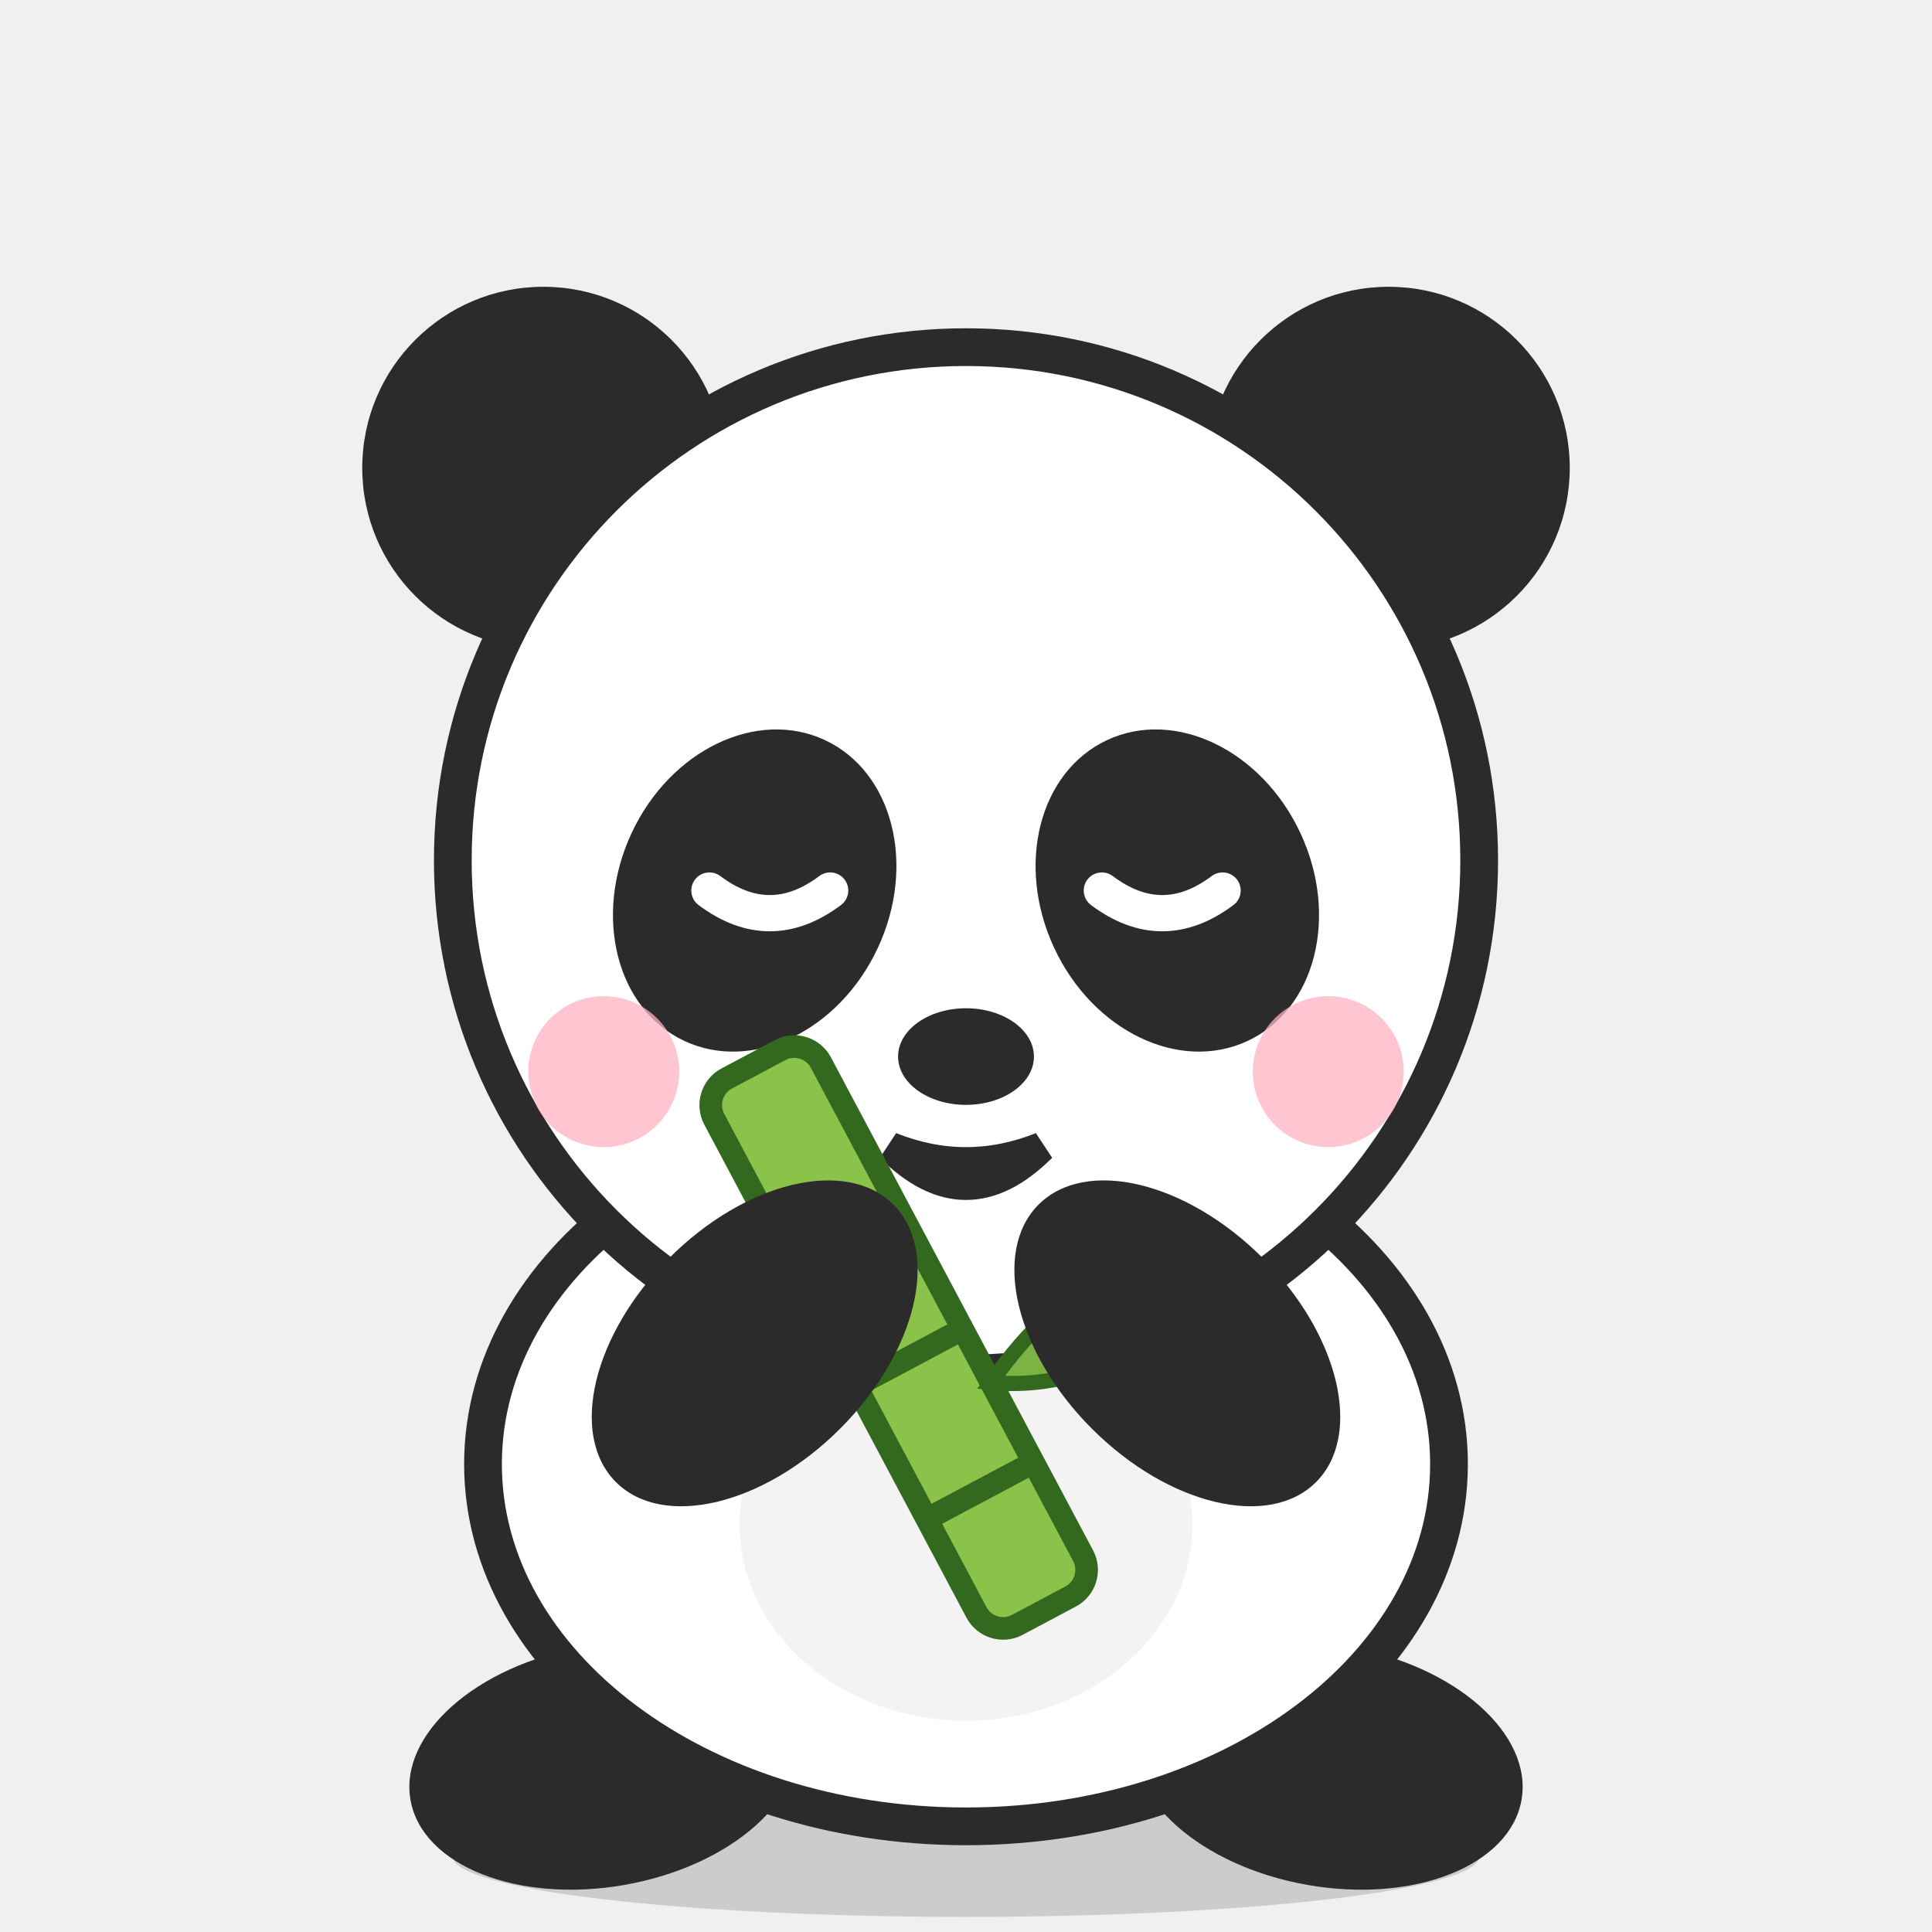
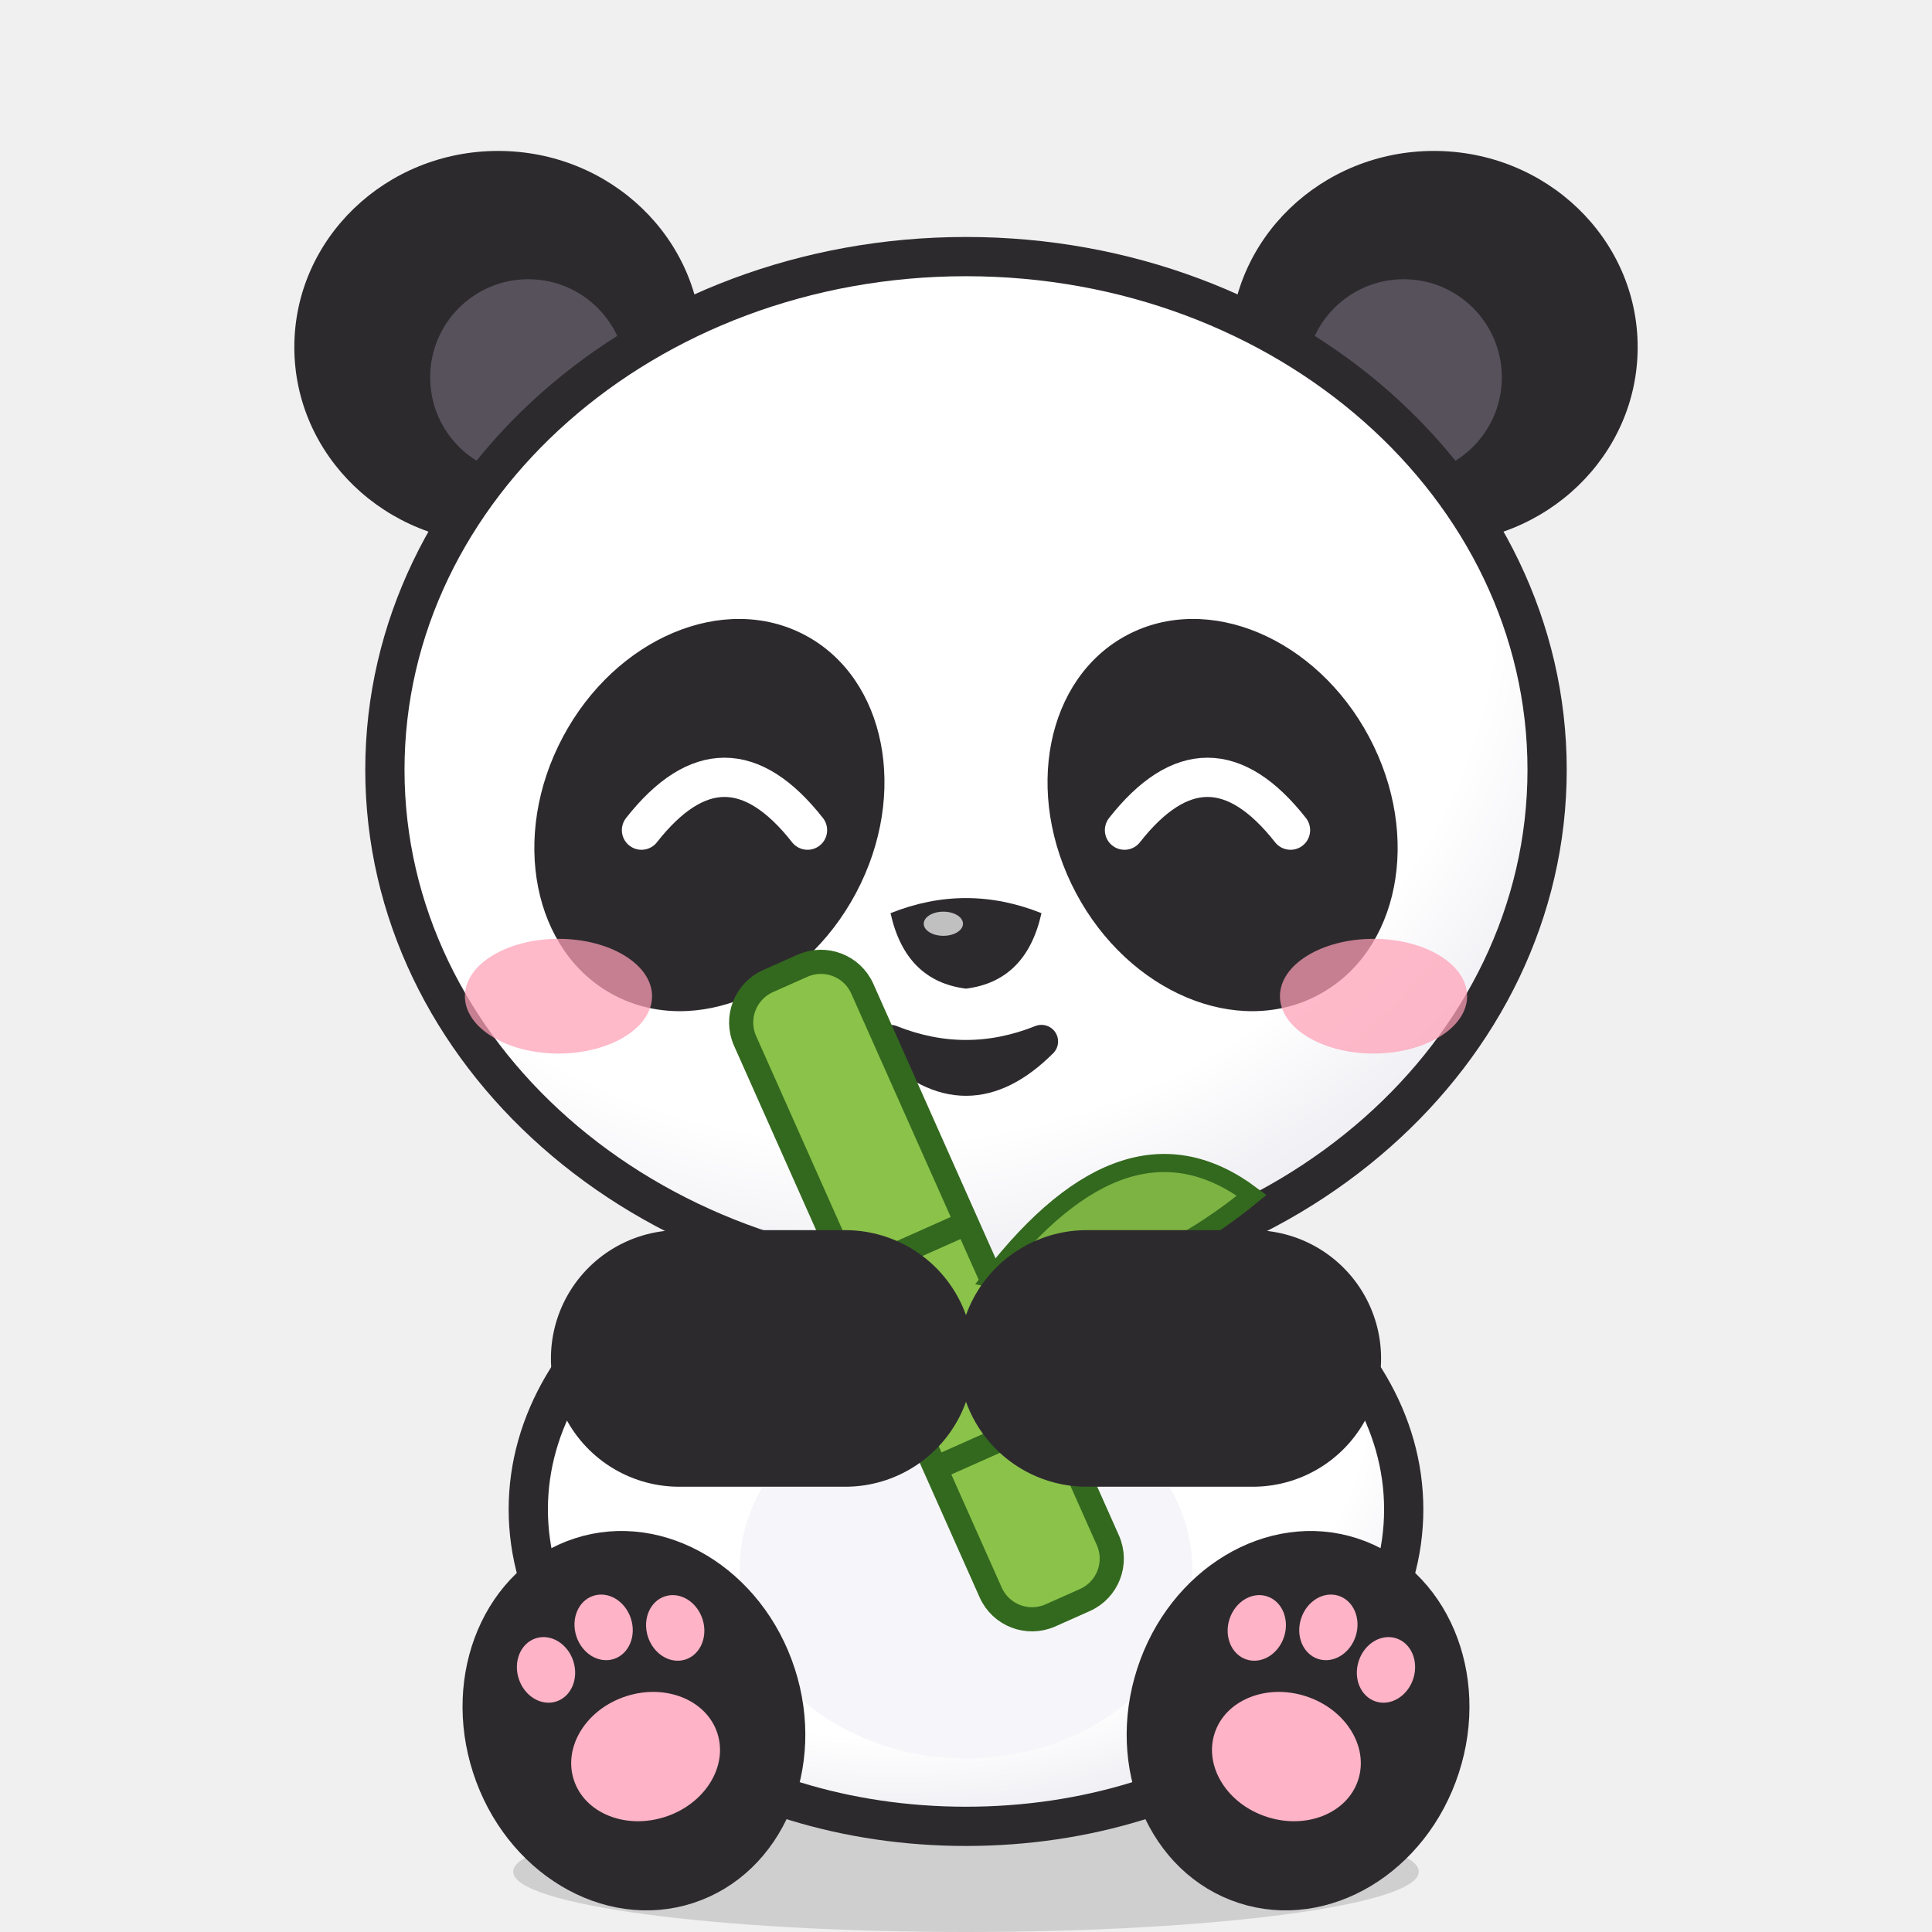
<svg xmlns="http://www.w3.org/2000/svg" viewBox="0 0 128 128" width="128" height="128">
-   <ellipse cx="64" cy="123" rx="34" ry="4" fill="#000" opacity=".15" />
-   <ellipse cx="40" cy="117" rx="13" ry="8" fill="#2b2b2b" transform="rotate(-10 40 117)" />
-   <ellipse cx="88" cy="117" rx="13" ry="8" fill="#2b2b2b" transform="rotate(10 88 117)" />
-   <ellipse cx="64" cy="97" rx="32" ry="24" fill="#ffffff" stroke="#2b2b2b" stroke-width="2.5" />
-   <ellipse cx="64" cy="101" rx="15" ry="13" fill="#f3f3f3" />
-   <circle cx="36" cy="31" r="12" fill="#2b2b2b" />
-   <circle cx="92" cy="31" r="12" fill="#2b2b2b" />
-   <circle cx="64" cy="57" r="34" fill="#ffffff" stroke="#2b2b2b" stroke-width="2.5" />
-   <ellipse cx="50" cy="59" rx="9" ry="11" fill="#2b2b2b" transform="rotate(25 50 59)" />
-   <ellipse cx="78" cy="59" rx="9" ry="11" fill="#2b2b2b" transform="rotate(-25 78 59)" />
-   <path d="M47 59 q4 3 8 0" fill="none" stroke="#fff" stroke-width="2.4" stroke-linecap="round" />
-   <path d="M73 59 q4 3 8 0" fill="none" stroke="#fff" stroke-width="2.4" stroke-linecap="round" />
-   <ellipse cx="64" cy="70" rx="4.5" ry="3.2" fill="#2b2b2b" />
-   <path d="M59 76 q5 5 10 0 q-5 2 -10 0z" fill="#e8576b" stroke="#2b2b2b" stroke-width="2" stroke-linecap="round" />
-   <ellipse cx="40" cy="71" rx="5" ry="5" fill="#ffb3c1" opacity=".75" />
-   <ellipse cx="88" cy="71" rx="5" ry="5" fill="#ffb3c1" opacity=".75" />
-   <g transform="rotate(-28 64 97)">
-     <rect x="60" y="67" width="8" height="41" rx="2" fill="#8bc34a" stroke="#33691e" stroke-width="1.5" />
-     <path d="M60 89 h8 M60 99 h8" stroke="#33691e" stroke-width="1.5" />
-     <path d="M68 93 q12 -6 16 2 q-10 2 -16 -2z" fill="#7cb342" stroke="#33691e" stroke-width="1" />
+   <defs>
+     <radialGradient id="furpandaeat1" cx="42%" cy="32%" r="75%">
+       <stop offset="0" stop-color="#ffffff" />
+       <stop offset="0.72" stop-color="#ffffff" />
+       <stop offset="1" stop-color="#e6e6ee" />
+     </radialGradient>
+   </defs>
+   <ellipse cx="64" cy="124" rx="30" ry="4" fill="#000" opacity=".14" />
+   <g transform="translate(0 0) scale(1) rotate(0 64 118)">
+     <ellipse cx="64" cy="100" rx="29" ry="21" fill="url(#furpandaeat1)" stroke="#2d2a2e" stroke-width="2.6" />
+     <ellipse cx="64" cy="104" rx="15" ry="12.5" fill="#f6f6fa" />
+     <path d="M38 88 q26 -12 52 0 q-2 8 -6 10 q-20 -8 -40 0 q-4 -2 -6 -10z" fill="#2d2a2e" />
+     <g transform="rotate(-18 42 114)">
+       <ellipse cx="42" cy="114" rx="10" ry="11.5" fill="#2d2a2e" stroke="#2d2a2e" stroke-width="2.4" />
+       <ellipse cx="42" cy="116.5" rx="5" ry="4.2" fill="#ffb3c6" />
+       <ellipse cx="37.5" cy="109" rx="1.9" ry="2.2" fill="#ffb3c6" />
+       <ellipse cx="42" cy="107.5" rx="1.9" ry="2.2" fill="#ffb3c6" />
+       <ellipse cx="46.5" cy="109" rx="1.9" ry="2.2" fill="#ffb3c6" />
+     </g>
+     <g transform="rotate(18 86 114)">
+       <ellipse cx="86" cy="114" rx="10" ry="11.5" fill="#2d2a2e" stroke="#2d2a2e" stroke-width="2.4" />
+       <ellipse cx="86" cy="116.5" rx="5" ry="4.2" fill="#ffb3c6" />
+       <ellipse cx="81.5" cy="109" rx="1.9" ry="2.2" fill="#ffb3c6" />
+       <ellipse cx="86" cy="107.5" rx="1.9" ry="2.2" fill="#ffb3c6" />
+       <ellipse cx="90.5" cy="109" rx="1.9" ry="2.2" fill="#ffb3c6" />
+     </g>
+     <g transform="rotate(0 38 31)">
+       <ellipse cx="33" cy="23" rx="13.5" ry="13" fill="#2d2a2e" />
+       <ellipse cx="35" cy="25" rx="6.5" ry="6.5" fill="#57515c" />
+     </g>
+     <g transform="rotate(0 90 31)">
+       <ellipse cx="95" cy="23" rx="13.5" ry="13" fill="#2d2a2e" />
+       <ellipse cx="93" cy="25" rx="6.5" ry="6.5" fill="#57515c" />
+     </g>
+     <ellipse cx="64" cy="51" rx="38.5" ry="34" fill="url(#furpandaeat1)" stroke="#2d2a2e" stroke-width="2.6" />
+     <ellipse cx="47" cy="54" rx="11" ry="13.5" fill="#2d2a2e" transform="rotate(28 47 54)" />
+     <ellipse cx="81" cy="54" rx="11" ry="13.5" fill="#2d2a2e" transform="rotate(-28 81 54)" />
+     <path d="M42.5 55 q5.5 -7 11 0" fill="none" stroke="#fff" stroke-width="2.6" stroke-linecap="round" stroke-linejoin="round" />
+     <path d="M74.5 55 q5.5 -7 11 0" fill="none" stroke="#fff" stroke-width="2.6" stroke-linecap="round" stroke-linejoin="round" />
+     <ellipse cx="37" cy="66" rx="6.2" ry="3.8" fill="#ff9fb6" opacity="0.72" />
+     <ellipse cx="91" cy="66" rx="6.2" ry="3.8" fill="#ff9fb6" opacity="0.72" />
+     <path d="M59 60.5 q5 -2 10 0 q-1 4.5 -5 5 q-4 -0.5 -5 -5z" fill="#2d2a2e" />
+     <ellipse cx="62.5" cy="61.2" rx="1.3" ry="0.8" fill="#fff" opacity=".7" />
+     <path d="M59 69 q5 5 10 0 q-5 2 -10 0z" fill="#e8576b" stroke="#2d2a2e" stroke-width="2.2" stroke-linecap="round" stroke-linejoin="round" />
+     <g transform="rotate(-24 64 92)">
+       <rect x="60" y="62" width="8.5" height="46" rx="3" fill="#8bc34a" stroke="#33691e" stroke-width="1.6" />
+       <path d="M60 82 h8.5 M60 96 h8.5" stroke="#33691e" stroke-width="1.6" />
+       <path d="M68.5 86 q13 -7 18 2 q-11 3 -18 -2z" fill="#7cb342" stroke="#33691e" stroke-width="1.2" />
+     </g>
+     <line x1="45" y1="90" x2="56" y2="90" stroke-linecap="round" stroke="#2d2a2e" stroke-width="17" />
+     <line x1="45" y1="90" x2="56" y2="90" stroke-linecap="round" stroke="#2d2a2e" stroke-width="12" />
+     <line x1="83" y1="90" x2="72" y2="90" stroke-linecap="round" stroke="#2d2a2e" stroke-width="17" />
+     <line x1="83" y1="90" x2="72" y2="90" stroke-linecap="round" stroke="#2d2a2e" stroke-width="12" />
  </g>
-   <ellipse cx="50" cy="89" rx="8" ry="13" fill="#2b2b2b" transform="rotate(45 50 89)" />
-   <ellipse cx="78" cy="89" rx="8" ry="13" fill="#2b2b2b" transform="rotate(-45 78 89)" />
</svg>
